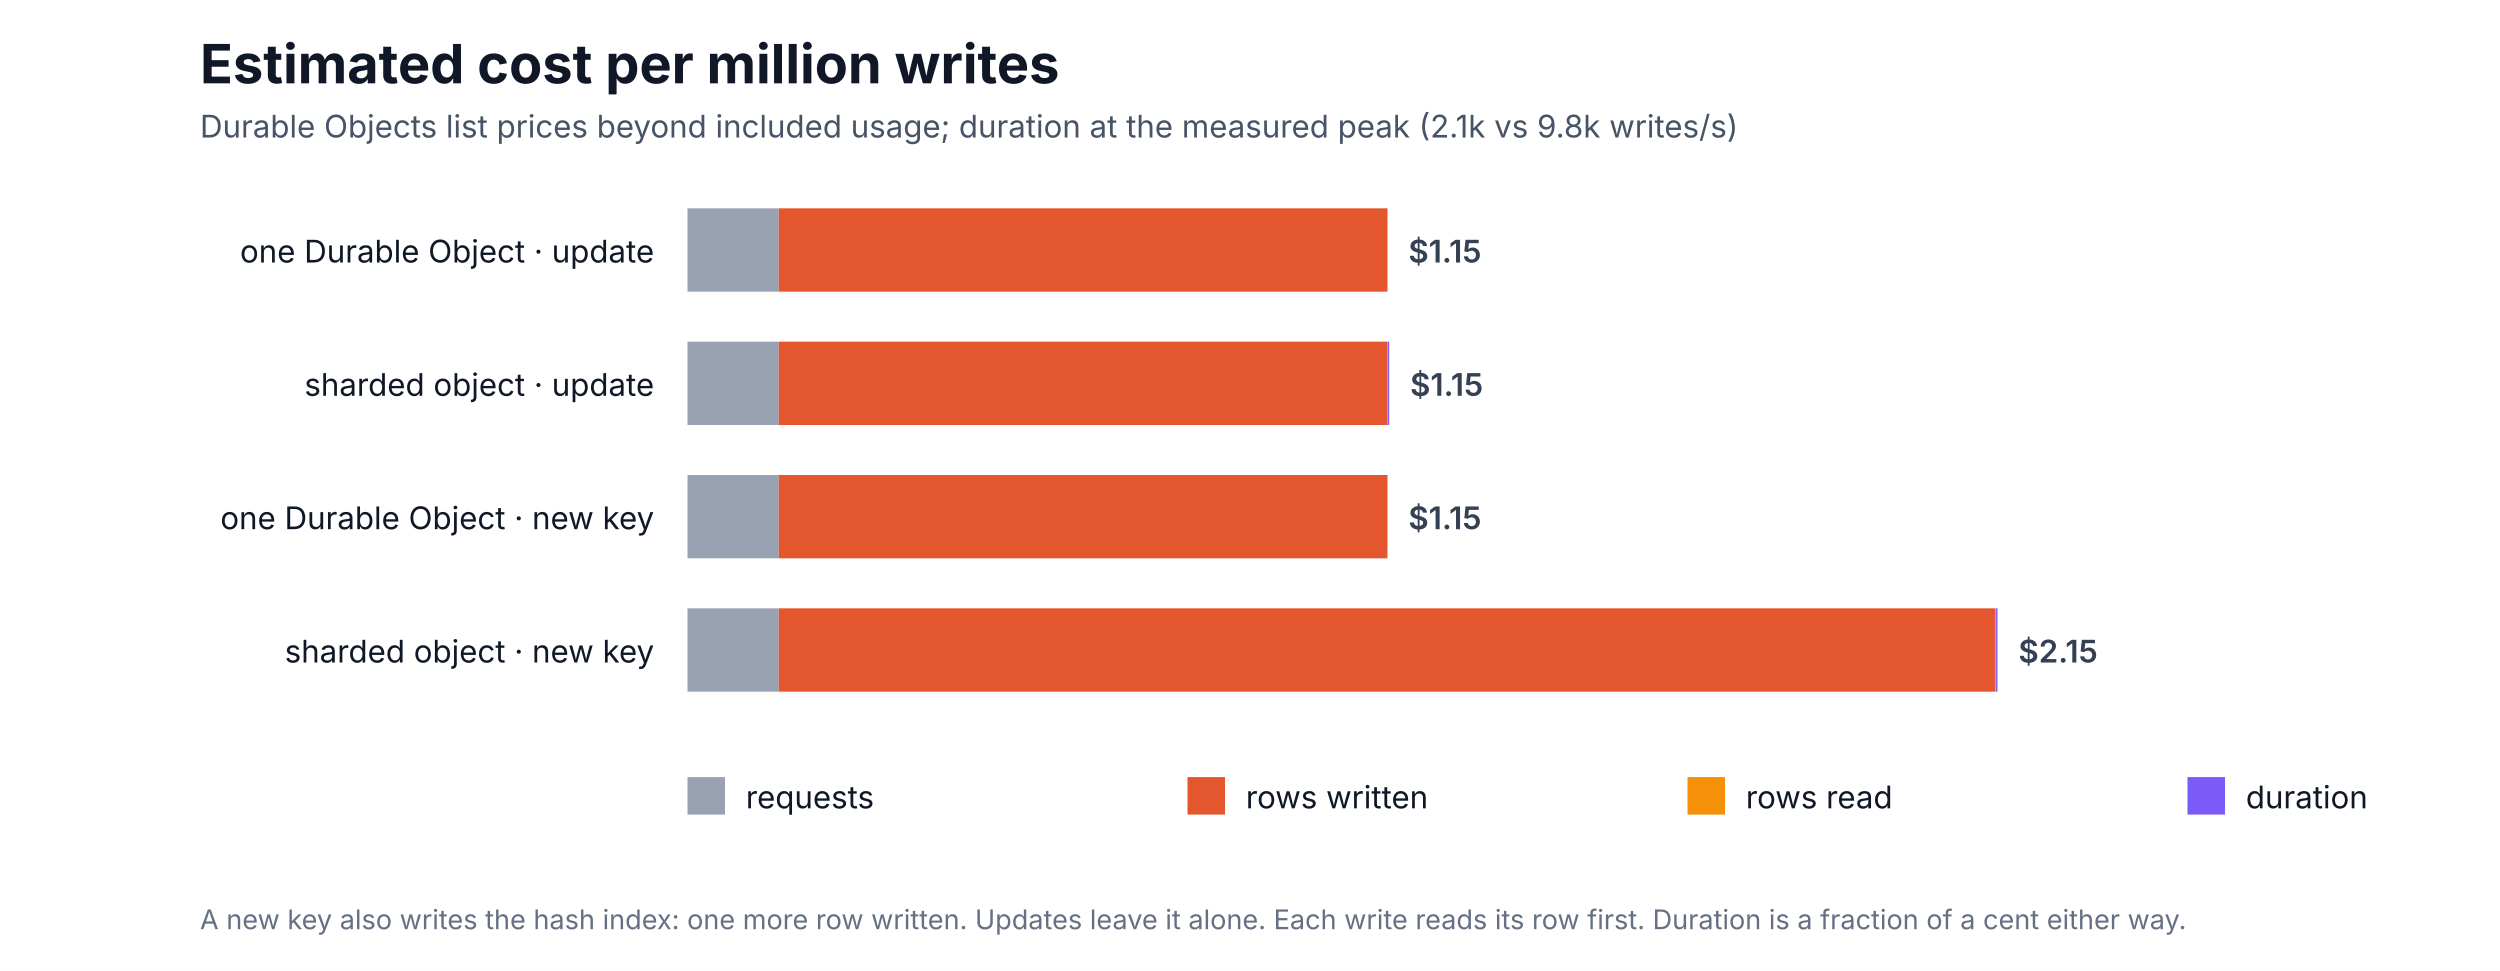
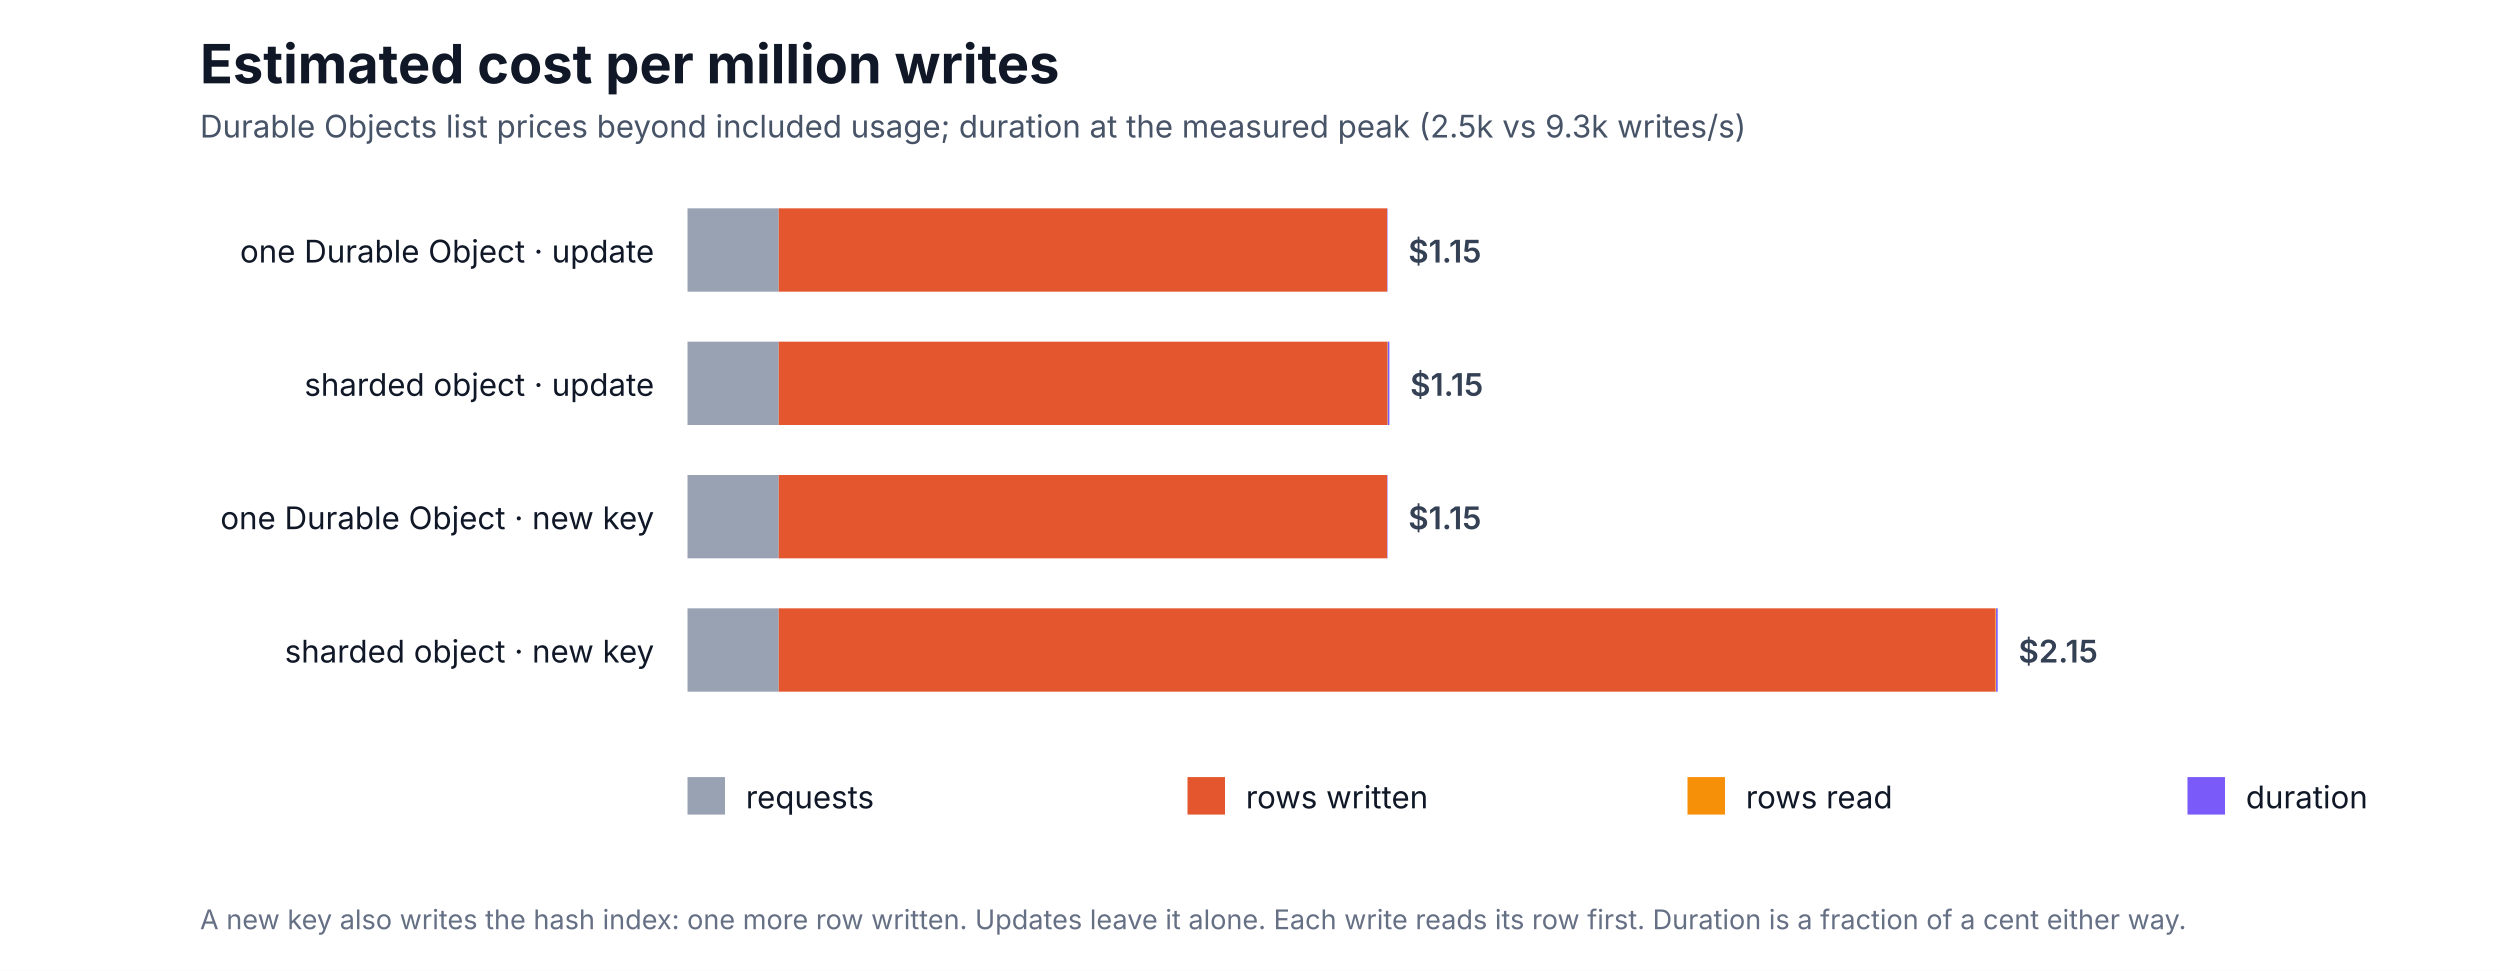
<svg xmlns="http://www.w3.org/2000/svg" width="1200" height="466" viewBox="0 0 1200 466">
  <style>text{font-family:Inter,ui-sans-serif,system-ui,-apple-system,sans-serif;fill:#101828}.title{font-size:26px;font-weight:700}.sub{font-size:15px;fill:#475467}.label{font-size:15px;font-weight:600;fill:#344054}.legend{font-size:15px}.note{font-size:13px;fill:#667085}</style>
  <rect width="1200" height="466" fill="#fff" />
  <text x="96" y="40" class="title">Estimated cost per million writes</text>
-   <text x="96" y="66" class="sub">Durable Objects list prices beyond included usage; duration at the measured peak (2.1k vs 9.8k writes/s)</text>
+   <text x="96" y="66" class="sub">Durable Objects list prices beyond included usage; duration at the measured peak (2.5k vs 9.3k writes/s)</text>
  <text x="314" y="126" text-anchor="end" class="legend">one Durable Object · update</text>
  <rect x="330.0" y="100" width="43.8" height="40" fill="#98a2b3" />
  <rect x="373.8" y="100" width="292.0" height="40" fill="#e4572e" />
  <rect x="665.8" y="100" width="0.0" height="40" fill="#f79009" />
  <rect x="665.8" y="100" width="0.2" height="40" fill="#7a5af8" />
-   <text x="676.021" y="126" class="label">$1.15</text>
+   <text x="675.984" y="126" class="label">$1.15</text>
  <text x="314" y="190" text-anchor="end" class="legend">sharded object · update</text>
  <rect x="330.0" y="164" width="43.8" height="40" fill="#98a2b3" />
  <rect x="373.8" y="164" width="292.0" height="40" fill="#e4572e" />
  <rect x="665.8" y="164" width="0.3" height="40" fill="#f79009" />
-   <rect x="666.1" y="164" width="0.7" height="40" fill="#7a5af8" />
-   <text x="676.837" y="190" class="label">$1.15</text>
+   <rect x="666.1" y="164" width="0.8" height="40" fill="#7a5af8" />
+   <text x="676.877" y="190" class="label">$1.15</text>
  <text x="314" y="254" text-anchor="end" class="legend">one Durable Object · new key</text>
  <rect x="330.0" y="228" width="43.8" height="40" fill="#98a2b3" />
  <rect x="373.8" y="228" width="292.0" height="40" fill="#e4572e" />
  <rect x="665.8" y="228" width="0.0" height="40" fill="#f79009" />
  <rect x="665.8" y="228" width="0.2" height="40" fill="#7a5af8" />
-   <text x="676.021" y="254" class="label">$1.15</text>
+   <text x="675.984" y="254" class="label">$1.15</text>
  <text x="314" y="318" text-anchor="end" class="legend">sharded object · new key</text>
  <rect x="330.0" y="292" width="43.8" height="40" fill="#98a2b3" />
  <rect x="373.8" y="292" width="584.0" height="40" fill="#e4572e" />
  <rect x="957.8" y="292" width="0.3" height="40" fill="#f79009" />
-   <rect x="958.1" y="292" width="0.7" height="40" fill="#7a5af8" />
-   <text x="968.837" y="318" class="label">$2.15</text>
+   <rect x="958.1" y="292" width="0.8" height="40" fill="#7a5af8" />
+   <text x="968.877" y="318" class="label">$2.15</text>
  <g transform="translate(330,386)">
    <rect width="18" height="18" y="-13" fill="#98a2b3" />
    <text x="28" y="2" class="legend">requests</text>
  </g>
  <g transform="translate(570,386)">
    <rect width="18" height="18" y="-13" fill="#e4572e" />
    <text x="28" y="2" class="legend">rows written</text>
  </g>
  <g transform="translate(810,386)">
    <rect width="18" height="18" y="-13" fill="#f79009" />
    <text x="28" y="2" class="legend">rows read</text>
  </g>
  <g transform="translate(1050,386)">
    <rect width="18" height="18" y="-13" fill="#7a5af8" />
    <text x="28" y="2" class="legend">duration</text>
  </g>
  <text x="96" y="446" class="note">A new key also writes the hash index: one more row written. Updates leave it alone. Each write reads its row first. Duration is a fraction of a cent either way.</text>
</svg>
